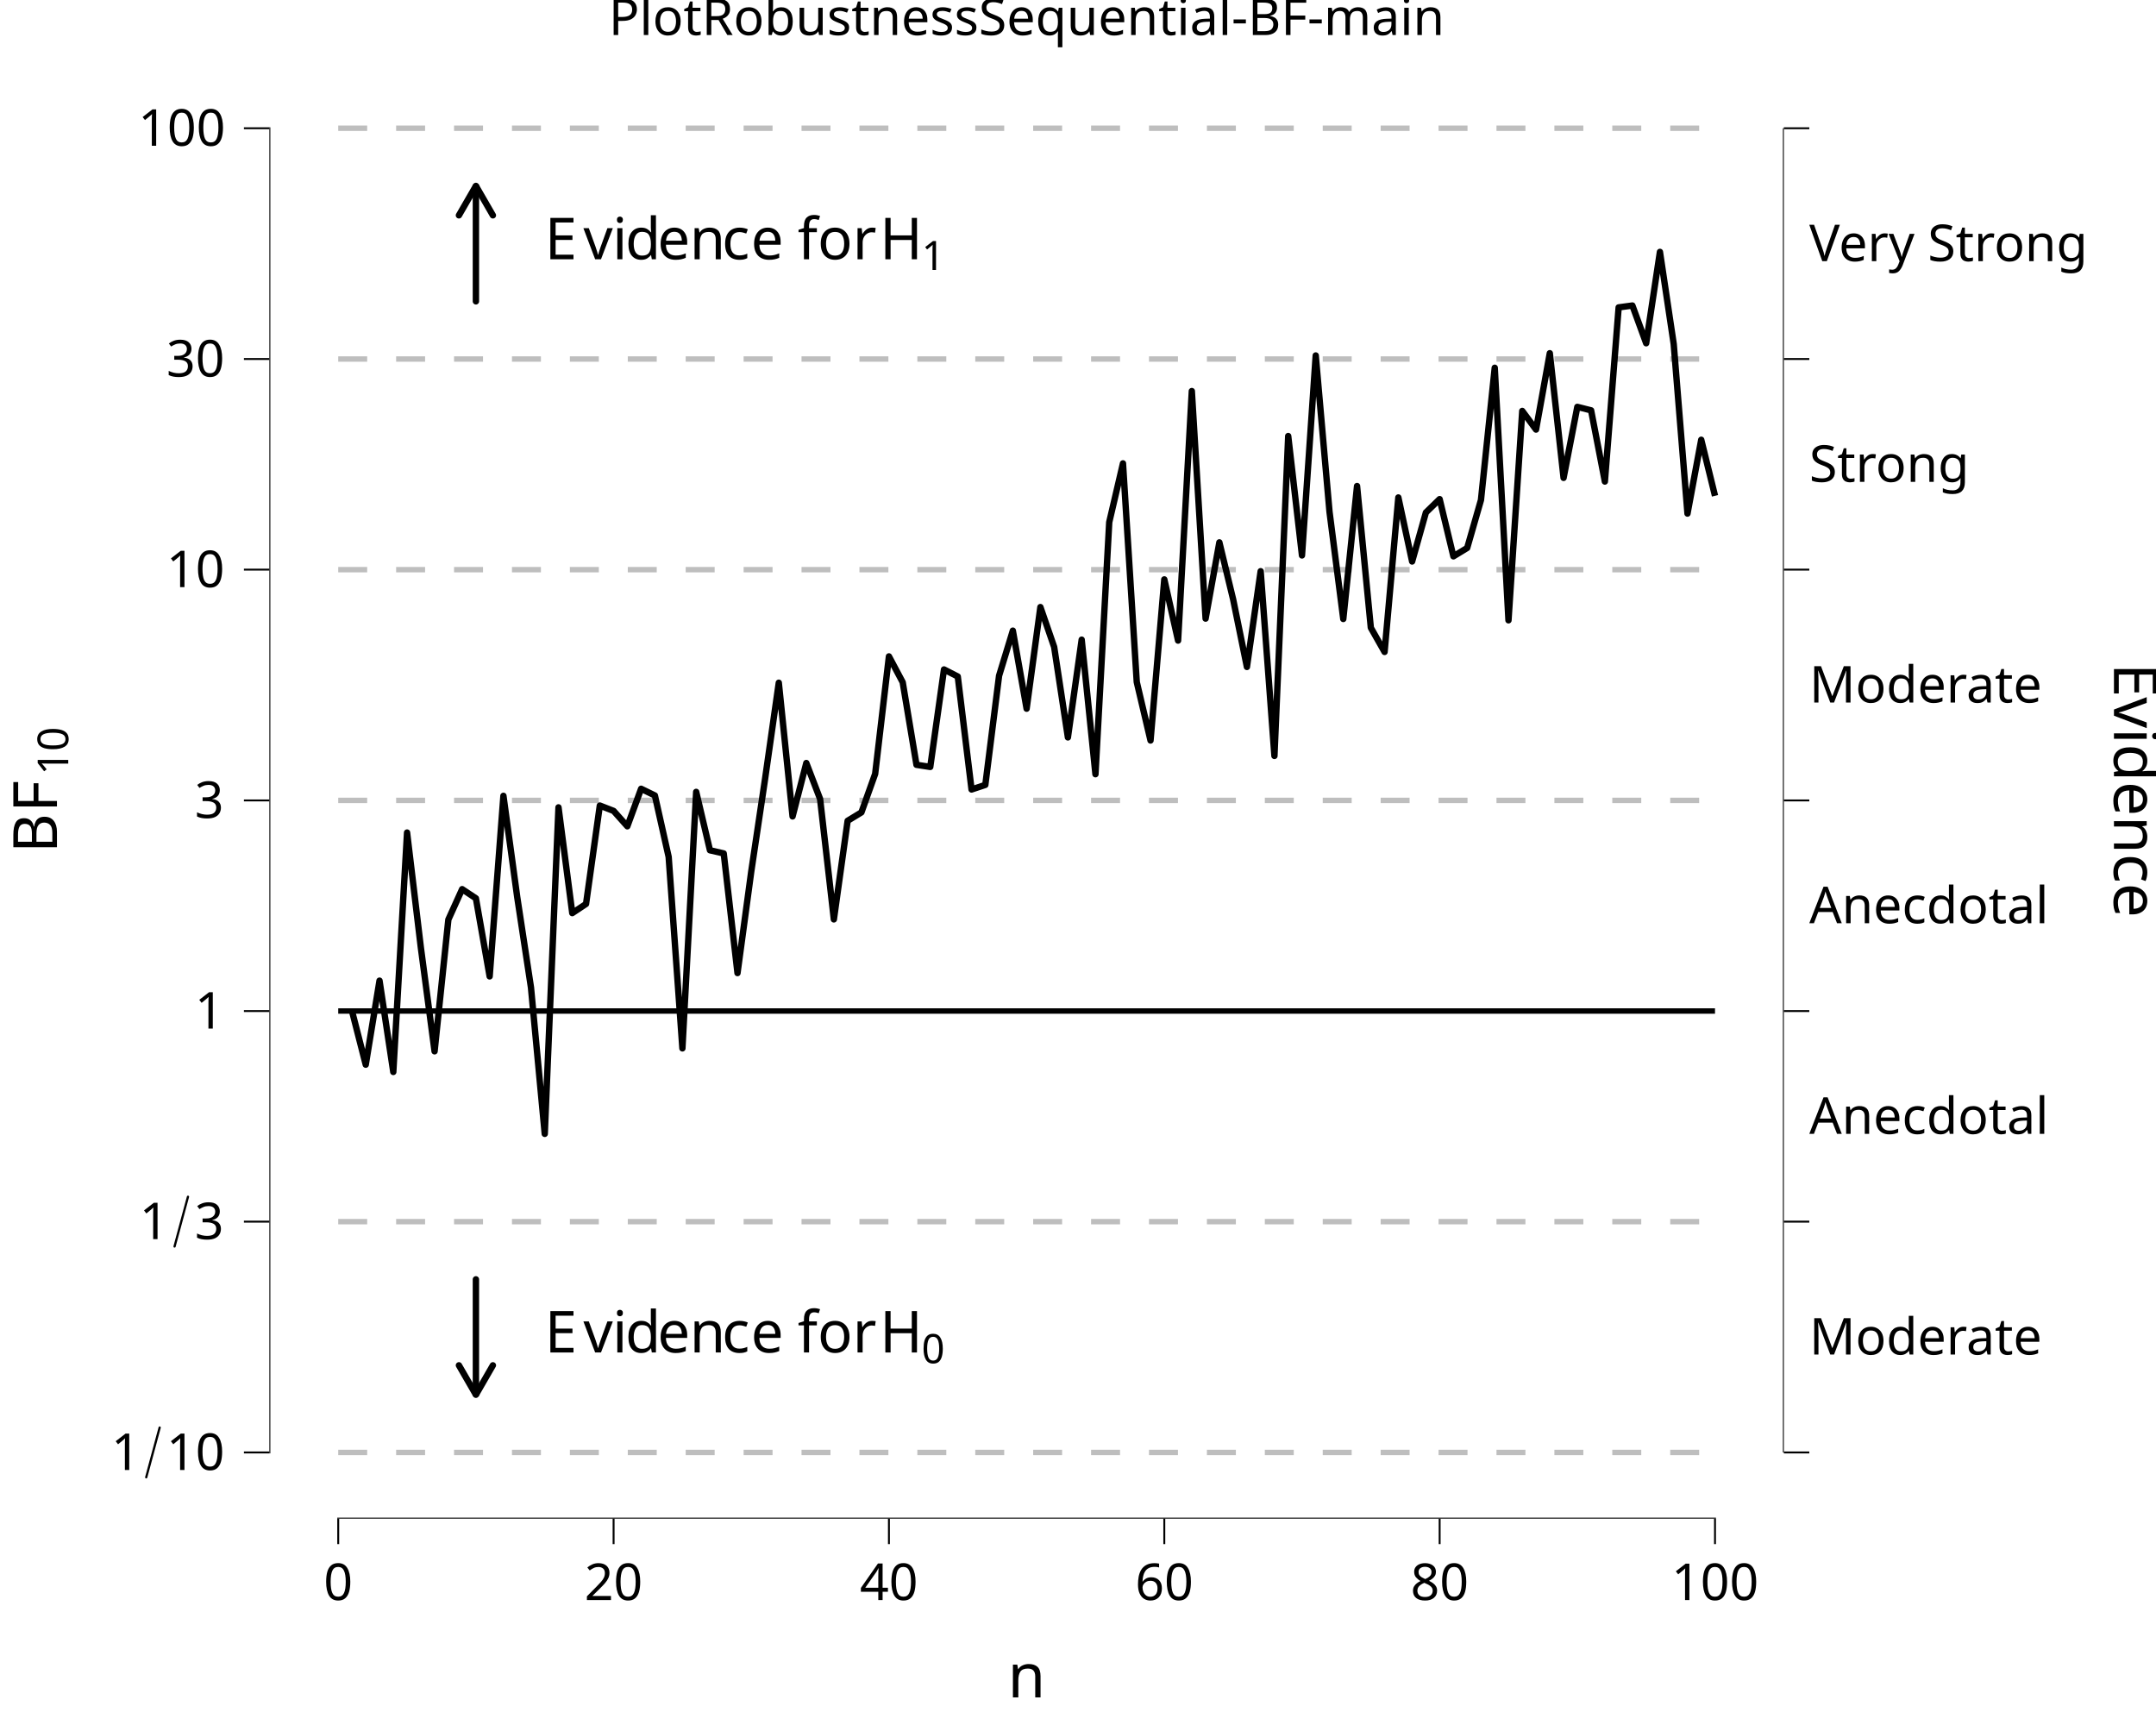
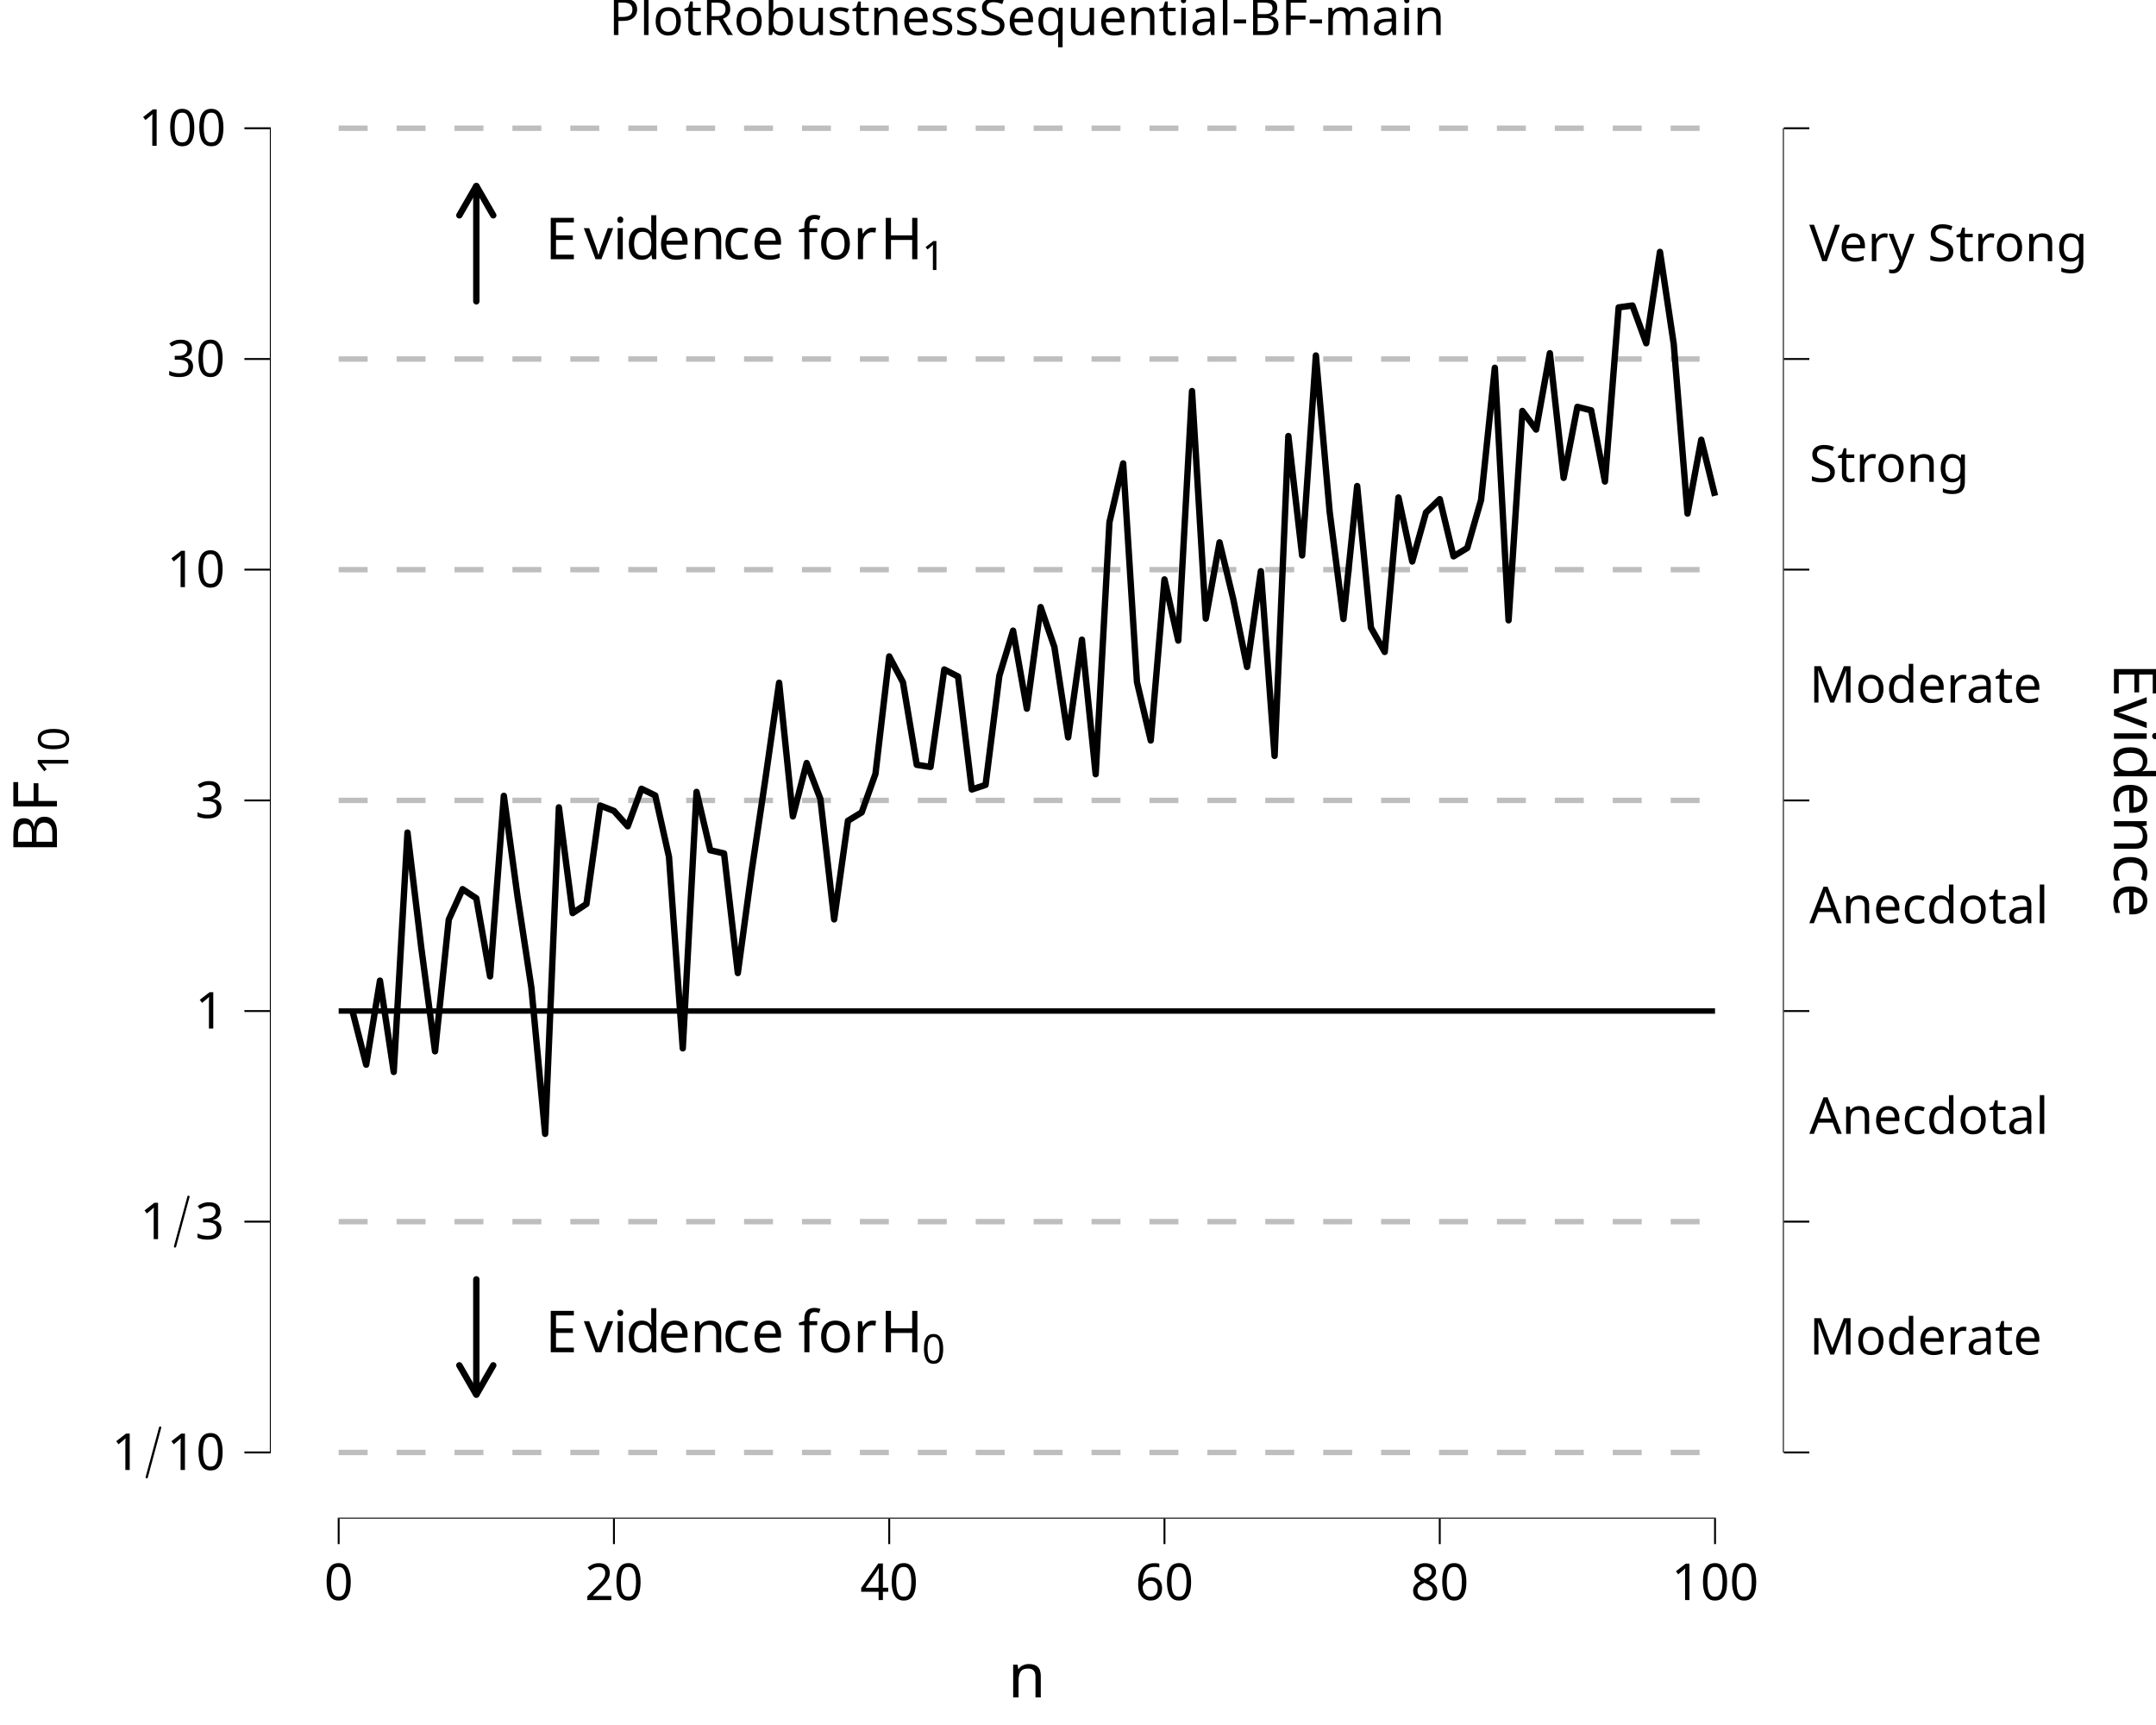
<svg xmlns="http://www.w3.org/2000/svg" class="svglite" data-engine-version="2.0" width="720.00pt" height="576.00pt" viewBox="0 0 720.00 576.00">
  <defs>
    <style type="text/css">
    .svglite line, .svglite polyline, .svglite polygon, .svglite path, .svglite rect, .svglite circle {
      fill: none;
      stroke: #000000;
      stroke-linecap: round;
      stroke-linejoin: round;
      stroke-miterlimit: 10.00;
    }
  </style>
  </defs>
  <rect width="100%" height="100%" style="stroke: none; fill: #FFFFFF;" />
  <defs>
    <clipPath id="cpMC4wMHw3MjAuMDB8MC4wMHw1NzYuMDA=">
      <rect x="0.00" y="0.00" width="720.00" height="576.00" />
    </clipPath>
  </defs>
  <g clip-path="url(#cpMC4wMHw3MjAuMDB8MC4wMHw1NzYuMDA=)">
-     <rect x="-0" y="0.00" width="720.00" height="576.00" style="stroke-width: 10.67; stroke: none;" />
+     <rect x="0.00" y="0.00" width="720.00" height="576.00" style="stroke-width: 10.67; stroke: none;" />
  </g>
  <defs>
-     <clipPath id="cpODkuOTZ8NTk1LjcyfDIwLjcxfDUwNy4wOQ==">
-       <rect x="89.96" y="20.71" width="505.76" height="486.39" />
+     <clipPath id="cpOTAuMTJ8NTk1LjcyfDIwLjcxfDUwNy4wOQ==">
+       <rect x="90.12" y="20.71" width="505.60" height="486.39" />
    </clipPath>
  </defs>
-   <g clip-path="url(#cpODkuOTZ8NTk1LjcyfDIwLjcxfDUwNy4wOQ==)">
-     <rect x="89.96" y="20.71" width="505.76" height="486.39" style="stroke-width: 10.67; stroke: none;" />
-     <line x1="112.95" y1="484.99" x2="572.73" y2="484.99" style="stroke-width: 1.81; stroke: #BEBEBE; stroke-dasharray: 9.67,9.67; stroke-linecap: butt;" />
-     <line x1="112.95" y1="407.92" x2="572.73" y2="407.92" style="stroke-width: 1.81; stroke: #BEBEBE; stroke-dasharray: 9.67,9.67; stroke-linecap: butt;" />
-     <line x1="112.95" y1="337.60" x2="572.73" y2="337.60" style="stroke-width: 1.81; stroke-linecap: butt;" />
-     <line x1="112.95" y1="267.27" x2="572.73" y2="267.27" style="stroke-width: 1.81; stroke: #BEBEBE; stroke-dasharray: 9.67,9.67; stroke-linecap: butt;" />
-     <line x1="112.95" y1="190.21" x2="572.73" y2="190.21" style="stroke-width: 1.81; stroke: #BEBEBE; stroke-dasharray: 9.67,9.67; stroke-linecap: butt;" />
-     <line x1="112.95" y1="119.88" x2="572.73" y2="119.88" style="stroke-width: 1.81; stroke: #BEBEBE; stroke-dasharray: 9.67,9.67; stroke-linecap: butt;" />
-     <line x1="112.95" y1="42.82" x2="572.73" y2="42.82" style="stroke-width: 1.81; stroke: #BEBEBE; stroke-dasharray: 9.67,9.67; stroke-linecap: butt;" />
-     <polyline points="117.55,337.60 122.14,355.51 126.74,327.45 131.34,357.94 135.94,278.00 140.54,316.38 145.13,351.05 149.73,307.06 154.33,296.90 158.93,299.96 163.52,326.03 168.12,265.74 172.72,299.51 177.32,329.74 181.92,378.61 186.51,269.59 191.11,304.90 195.71,301.84 200.31,268.98 204.91,270.77 209.50,275.91 214.10,263.38 218.70,265.62 223.30,286.13 227.89,350.06 232.49,264.42 237.09,283.92 241.69,284.97 246.29,324.92 250.88,291.02 255.48,260.21 260.08,227.97 264.68,272.61 269.27,254.78 273.87,266.77 278.47,306.99 283.07,274.07 287.67,271.27 292.26,258.41 296.86,219.18 301.46,227.82 306.06,255.38 310.66,256.09 315.25,223.54 319.85,225.90 324.45,263.62 329.05,262.09 333.64,225.64 338.24,210.58 342.84,236.64 347.44,202.71 352.04,216.04 356.63,246.23 361.23,213.59 365.83,258.52 370.43,174.38 375.02,154.73 379.62,227.73 384.22,247.26 388.82,193.47 393.42,213.90 398.01,130.58 402.61,206.56 407.21,181.10 411.81,200.14 416.41,222.70 421.00,190.73 425.60,252.41 430.20,145.60 434.80,185.47 439.39,118.70 443.99,170.89 448.59,206.69 453.19,162.29 457.79,209.60 462.38,217.69 466.98,166.11 471.58,187.49 476.18,171.13 480.77,166.66 485.37,185.77 489.97,182.97 494.57,166.96 499.17,122.80 503.76,207.13 508.36,137.22 512.96,143.44 517.56,117.94 522.16,159.57 526.75,135.86 531.35,137.02 535.95,160.79 540.55,102.64 545.14,102.02 549.74,114.62 554.34,84.11 558.94,114.89 563.54,171.49 568.13,146.84 572.73,165.56 " style="stroke-width: 2.13; stroke-linecap: butt;" />
-     <line x1="158.93" y1="427.19" x2="158.93" y2="465.72" style="stroke-width: 2.13; stroke-linejoin: bevel;" />
-     <polyline points="153.26,455.90 158.93,465.72 164.60,455.90 " style="stroke-width: 2.13; stroke-linejoin: bevel;" />
-     <line x1="158.93" y1="100.62" x2="158.93" y2="62.08" style="stroke-width: 2.13; stroke-linejoin: bevel;" />
-     <polyline points="164.60,71.90 158.93,62.08 153.26,71.90 " style="stroke-width: 2.13; stroke-linejoin: bevel;" />
-     <text x="181.92" y="451.61" style="font-size: 19.35px; font-family: sans;" textLength="12.91px" lengthAdjust="spacingAndGlyphs">E</text>
-     <text x="194.83" y="451.61" style="font-size: 19.35px; font-family: sans;" textLength="9.68px" lengthAdjust="spacingAndGlyphs">v</text>
-     <text x="204.51" y="451.61" style="font-size: 19.35px; font-family: sans;" textLength="4.30px" lengthAdjust="spacingAndGlyphs">i</text>
-     <text x="208.80" y="451.61" style="font-size: 19.35px; font-family: sans;" textLength="10.76px" lengthAdjust="spacingAndGlyphs">d</text>
-     <text x="219.56" y="451.61" style="font-size: 19.35px; font-family: sans;" textLength="10.76px" lengthAdjust="spacingAndGlyphs">e</text>
-     <text x="230.32" y="451.61" style="font-size: 19.35px; font-family: sans;" textLength="10.76px" lengthAdjust="spacingAndGlyphs">n</text>
-     <text x="241.09" y="451.61" style="font-size: 19.35px; font-family: sans;" textLength="9.68px" lengthAdjust="spacingAndGlyphs">c</text>
-     <text x="250.77" y="451.61" style="font-size: 19.35px; font-family: sans;" textLength="10.76px" lengthAdjust="spacingAndGlyphs">e</text>
-     <text x="261.53" y="451.61" style="font-size: 19.35px; font-family: sans;" textLength="4.84px" lengthAdjust="spacingAndGlyphs"> </text>
-     <text x="266.37" y="451.61" style="font-size: 19.35px; font-family: sans;" textLength="22.58px" lengthAdjust="spacingAndGlyphs">for</text>
-     <text x="288.95" y="451.61" style="font-size: 19.35px; font-family: sans;" textLength="4.84px" lengthAdjust="spacingAndGlyphs"> </text>
-     <text x="293.79" y="451.61" style="font-size: 19.35px; font-family: sans;" textLength="13.98px" lengthAdjust="spacingAndGlyphs">H</text>
-     <text x="307.77" y="455.19" style="font-size: 13.54px; font-family: sans;" textLength="7.53px" lengthAdjust="spacingAndGlyphs">0</text>
-     <text x="181.92" y="86.57" style="font-size: 19.35px; font-family: sans;" textLength="12.91px" lengthAdjust="spacingAndGlyphs">E</text>
-     <text x="194.83" y="86.57" style="font-size: 19.35px; font-family: sans;" textLength="9.68px" lengthAdjust="spacingAndGlyphs">v</text>
-     <text x="204.51" y="86.57" style="font-size: 19.35px; font-family: sans;" textLength="4.30px" lengthAdjust="spacingAndGlyphs">i</text>
-     <text x="208.80" y="86.57" style="font-size: 19.35px; font-family: sans;" textLength="10.76px" lengthAdjust="spacingAndGlyphs">d</text>
-     <text x="219.56" y="86.57" style="font-size: 19.35px; font-family: sans;" textLength="10.76px" lengthAdjust="spacingAndGlyphs">e</text>
-     <text x="230.32" y="86.57" style="font-size: 19.35px; font-family: sans;" textLength="10.76px" lengthAdjust="spacingAndGlyphs">n</text>
-     <text x="241.09" y="86.57" style="font-size: 19.35px; font-family: sans;" textLength="9.68px" lengthAdjust="spacingAndGlyphs">c</text>
-     <text x="250.77" y="86.57" style="font-size: 19.35px; font-family: sans;" textLength="10.76px" lengthAdjust="spacingAndGlyphs">e</text>
-     <text x="261.53" y="86.57" style="font-size: 19.35px; font-family: sans;" textLength="4.84px" lengthAdjust="spacingAndGlyphs"> </text>
-     <text x="266.37" y="86.57" style="font-size: 19.35px; font-family: sans;" textLength="22.58px" lengthAdjust="spacingAndGlyphs">for</text>
-     <text x="288.95" y="86.57" style="font-size: 19.35px; font-family: sans;" textLength="4.84px" lengthAdjust="spacingAndGlyphs"> </text>
-     <text x="293.79" y="86.57" style="font-size: 19.35px; font-family: sans;" textLength="13.98px" lengthAdjust="spacingAndGlyphs">H</text>
-     <text x="307.77" y="90.15" style="font-size: 13.54px; font-family: sans;" textLength="7.53px" lengthAdjust="spacingAndGlyphs">1</text>
-     <line x1="112.63" y1="507.09" x2="573.05" y2="507.09" style="stroke-width: 0.64; stroke-linecap: butt;" />
-     <line x1="89.96" y1="485.30" x2="89.96" y2="42.50" style="stroke-width: 0.64; stroke-linecap: butt;" />
+   <g clip-path="url(#cpOTAuMTJ8NTk1LjcyfDIwLjcxfDUwNy4wOQ==)">
+     <rect x="90.12" y="20.71" width="505.60" height="486.39" style="stroke-width: 10.67; stroke: none;" />
+     <line x1="113.10" y1="484.99" x2="572.74" y2="484.99" style="stroke-width: 1.81; stroke: #BEBEBE; stroke-dasharray: 9.67,9.67; stroke-linecap: butt;" />
+     <line x1="113.10" y1="407.92" x2="572.74" y2="407.92" style="stroke-width: 1.81; stroke: #BEBEBE; stroke-dasharray: 9.67,9.67; stroke-linecap: butt;" />
+     <line x1="113.10" y1="337.60" x2="572.74" y2="337.60" style="stroke-width: 1.81; stroke-linecap: butt;" />
+     <line x1="113.10" y1="267.27" x2="572.74" y2="267.27" style="stroke-width: 1.81; stroke: #BEBEBE; stroke-dasharray: 9.67,9.67; stroke-linecap: butt;" />
+     <line x1="113.10" y1="190.21" x2="572.74" y2="190.21" style="stroke-width: 1.81; stroke: #BEBEBE; stroke-dasharray: 9.67,9.67; stroke-linecap: butt;" />
+     <line x1="113.10" y1="119.88" x2="572.74" y2="119.88" style="stroke-width: 1.81; stroke: #BEBEBE; stroke-dasharray: 9.67,9.67; stroke-linecap: butt;" />
+     <line x1="113.10" y1="42.82" x2="572.74" y2="42.82" style="stroke-width: 1.81; stroke: #BEBEBE; stroke-dasharray: 9.67,9.67; stroke-linecap: butt;" />
+     <polyline points="117.70,337.60 122.29,355.51 126.89,327.45 131.49,357.94 136.08,278.00 140.68,316.38 145.28,351.05 149.87,307.06 154.47,296.90 159.07,299.96 163.66,326.03 168.26,265.74 172.85,299.51 177.45,329.74 182.05,378.61 186.64,269.59 191.24,304.90 195.84,301.84 200.43,268.98 205.03,270.77 209.63,275.91 214.22,263.38 218.82,265.62 223.41,286.13 228.01,350.06 232.61,264.42 237.20,283.92 241.80,284.97 246.40,324.92 250.99,291.02 255.59,260.21 260.19,227.97 264.78,272.61 269.38,254.78 273.97,266.77 278.57,306.99 283.17,274.07 287.76,271.27 292.36,258.41 296.96,219.18 301.55,227.82 306.15,255.38 310.75,256.09 315.34,223.54 319.94,225.90 324.53,263.62 329.13,262.09 333.73,225.64 338.32,210.58 342.92,236.64 347.52,202.71 352.11,216.04 356.71,246.23 361.31,213.59 365.90,258.52 370.50,174.38 375.09,154.73 379.69,227.73 384.29,247.26 388.88,193.47 393.48,213.90 398.08,130.58 402.67,206.56 407.27,181.10 411.87,200.14 416.46,222.70 421.06,190.73 425.65,252.41 430.25,145.60 434.85,185.47 439.44,118.70 444.04,170.89 448.64,206.69 453.23,162.29 457.83,209.60 462.43,217.69 467.02,166.11 471.62,187.49 476.21,171.13 480.81,166.66 485.41,185.77 490.00,182.97 494.60,166.96 499.20,122.80 503.79,207.13 508.39,137.22 512.99,143.44 517.58,117.94 522.18,159.57 526.77,135.86 531.37,137.02 535.97,160.79 540.56,102.64 545.16,102.02 549.76,114.62 554.35,84.11 558.95,114.89 563.55,171.49 568.14,146.84 572.74,165.56 " style="stroke-width: 2.13; stroke-linecap: butt;" />
+     <line x1="159.07" y1="427.19" x2="159.07" y2="465.72" style="stroke-width: 2.13; stroke-linejoin: bevel;" />
+     <polyline points="153.40,455.90 159.07,465.72 164.73,455.90 " style="stroke-width: 2.13; stroke-linejoin: bevel;" />
+     <line x1="159.07" y1="100.62" x2="159.07" y2="62.08" style="stroke-width: 2.13; stroke-linejoin: bevel;" />
+     <polyline points="164.73,71.90 159.07,62.08 153.40,71.90 " style="stroke-width: 2.13; stroke-linejoin: bevel;" />
+     <text x="182.05" y="451.53" style="font-size: 19.35px; font-family: sans;" textLength="12.91px" lengthAdjust="spacingAndGlyphs">E</text>
+     <text x="194.96" y="451.53" style="font-size: 19.35px; font-family: sans;" textLength="9.68px" lengthAdjust="spacingAndGlyphs">v</text>
+     <text x="204.64" y="451.53" style="font-size: 19.35px; font-family: sans;" textLength="4.30px" lengthAdjust="spacingAndGlyphs">i</text>
+     <text x="208.93" y="451.53" style="font-size: 19.35px; font-family: sans;" textLength="10.76px" lengthAdjust="spacingAndGlyphs">d</text>
+     <text x="219.69" y="451.53" style="font-size: 19.35px; font-family: sans;" textLength="10.76px" lengthAdjust="spacingAndGlyphs">e</text>
+     <text x="230.46" y="451.53" style="font-size: 19.35px; font-family: sans;" textLength="10.76px" lengthAdjust="spacingAndGlyphs">n</text>
+     <text x="241.22" y="451.53" style="font-size: 19.35px; font-family: sans;" textLength="9.68px" lengthAdjust="spacingAndGlyphs">c</text>
+     <text x="250.90" y="451.53" style="font-size: 19.35px; font-family: sans;" textLength="10.76px" lengthAdjust="spacingAndGlyphs">e</text>
+     <text x="261.66" y="451.53" style="font-size: 19.35px; font-family: sans;" textLength="4.84px" lengthAdjust="spacingAndGlyphs"> </text>
+     <text x="266.50" y="451.53" style="font-size: 19.35px; font-family: sans;" textLength="22.58px" lengthAdjust="spacingAndGlyphs">for</text>
+     <text x="289.08" y="451.53" style="font-size: 19.35px; font-family: sans;" textLength="4.84px" lengthAdjust="spacingAndGlyphs"> </text>
+     <text x="293.92" y="451.53" style="font-size: 19.35px; font-family: sans;" textLength="13.98px" lengthAdjust="spacingAndGlyphs">H</text>
+     <text x="307.90" y="455.26" style="font-size: 13.54px; font-family: sans;" textLength="7.53px" lengthAdjust="spacingAndGlyphs">0</text>
+     <text x="182.05" y="86.56" style="font-size: 19.35px; font-family: sans;" textLength="12.91px" lengthAdjust="spacingAndGlyphs">E</text>
+     <text x="194.96" y="86.56" style="font-size: 19.35px; font-family: sans;" textLength="9.68px" lengthAdjust="spacingAndGlyphs">v</text>
+     <text x="204.64" y="86.56" style="font-size: 19.35px; font-family: sans;" textLength="4.30px" lengthAdjust="spacingAndGlyphs">i</text>
+     <text x="208.93" y="86.56" style="font-size: 19.35px; font-family: sans;" textLength="10.76px" lengthAdjust="spacingAndGlyphs">d</text>
+     <text x="219.69" y="86.56" style="font-size: 19.35px; font-family: sans;" textLength="10.76px" lengthAdjust="spacingAndGlyphs">e</text>
+     <text x="230.46" y="86.56" style="font-size: 19.35px; font-family: sans;" textLength="10.76px" lengthAdjust="spacingAndGlyphs">n</text>
+     <text x="241.22" y="86.56" style="font-size: 19.35px; font-family: sans;" textLength="9.68px" lengthAdjust="spacingAndGlyphs">c</text>
+     <text x="250.90" y="86.56" style="font-size: 19.35px; font-family: sans;" textLength="10.76px" lengthAdjust="spacingAndGlyphs">e</text>
+     <text x="261.66" y="86.56" style="font-size: 19.35px; font-family: sans;" textLength="4.84px" lengthAdjust="spacingAndGlyphs"> </text>
+     <text x="266.50" y="86.56" style="font-size: 19.35px; font-family: sans;" textLength="22.58px" lengthAdjust="spacingAndGlyphs">for</text>
+     <text x="289.08" y="86.56" style="font-size: 19.35px; font-family: sans;" textLength="4.84px" lengthAdjust="spacingAndGlyphs"> </text>
+     <text x="293.92" y="86.56" style="font-size: 19.35px; font-family: sans;" textLength="13.98px" lengthAdjust="spacingAndGlyphs">H</text>
+     <text x="307.90" y="90.16" style="font-size: 13.54px; font-family: sans;" textLength="7.53px" lengthAdjust="spacingAndGlyphs">1</text>
+     <line x1="112.78" y1="507.09" x2="573.06" y2="507.09" style="stroke-width: 0.64; stroke-linecap: butt;" />
+     <line x1="90.12" y1="485.30" x2="90.12" y2="42.50" style="stroke-width: 0.64; stroke-linecap: butt;" />
    <line x1="595.72" y1="484.99" x2="595.72" y2="42.82" style="stroke-width: 0.64; stroke-linecap: butt;" />
-     <rect x="89.96" y="20.71" width="505.76" height="486.39" style="stroke-width: 0.00; stroke: none;" />
+     <rect x="90.12" y="20.71" width="505.60" height="486.39" style="stroke-width: 0.00; stroke: none;" />
  </g>
  <g clip-path="url(#cpMC4wMHw3MjAuMDB8MC4wMHw1NzYuMDA=)">
-     <polyline points="89.96,507.09 89.96,20.71 " style="stroke-width: 0.00; stroke: none; stroke-linecap: butt;" />
-     <text x="37.13" y="490.84" style="font-size: 17.00px; font-family: sans;" textLength="9.46px" lengthAdjust="spacingAndGlyphs">1</text>
-     <polyline points="48.83,493.29 53.32,476.68 " style="stroke-width: 0.75;" />
-     <text x="55.57" y="490.84" style="font-size: 17.00px; font-family: sans;" textLength="18.91px" lengthAdjust="spacingAndGlyphs">10</text>
-     <text x="46.58" y="413.77" style="font-size: 17.00px; font-family: sans;" textLength="9.46px" lengthAdjust="spacingAndGlyphs">1</text>
-     <polyline points="58.29,416.22 62.78,399.61 " style="stroke-width: 0.75;" />
-     <text x="65.03" y="413.77" style="font-size: 17.00px; font-family: sans;" textLength="9.46px" lengthAdjust="spacingAndGlyphs">3</text>
-     <text x="65.03" y="343.45" style="font-size: 17.00px; font-family: sans;" textLength="9.46px" lengthAdjust="spacingAndGlyphs">1</text>
-     <text x="65.03" y="273.13" style="font-size: 17.00px; font-family: sans;" textLength="9.46px" lengthAdjust="spacingAndGlyphs">3</text>
-     <text x="55.57" y="196.06" style="font-size: 17.00px; font-family: sans;" textLength="18.91px" lengthAdjust="spacingAndGlyphs">10</text>
-     <text x="55.57" y="125.74" style="font-size: 17.00px; font-family: sans;" textLength="18.91px" lengthAdjust="spacingAndGlyphs">30</text>
-     <text x="46.12" y="48.67" style="font-size: 17.00px; font-family: sans;" textLength="28.37px" lengthAdjust="spacingAndGlyphs">100</text>
-     <polyline points="81.46,484.99 89.96,484.99 " style="stroke-width: 0.64; stroke-linecap: butt;" />
-     <polyline points="81.46,407.92 89.96,407.92 " style="stroke-width: 0.64; stroke-linecap: butt;" />
-     <polyline points="81.46,337.60 89.96,337.60 " style="stroke-width: 0.64; stroke-linecap: butt;" />
-     <polyline points="81.46,267.27 89.96,267.27 " style="stroke-width: 0.64; stroke-linecap: butt;" />
-     <polyline points="81.46,190.21 89.96,190.21 " style="stroke-width: 0.64; stroke-linecap: butt;" />
-     <polyline points="81.46,119.88 89.96,119.88 " style="stroke-width: 0.64; stroke-linecap: butt;" />
-     <polyline points="81.46,42.82 89.96,42.82 " style="stroke-width: 0.64; stroke-linecap: butt;" />
+     <polyline points="90.12,507.09 90.12,20.71 " style="stroke-width: 0.00; stroke: none; stroke-linecap: butt;" />
+     <text x="37.29" y="490.84" style="font-size: 17.00px; font-family: sans;" textLength="9.46px" lengthAdjust="spacingAndGlyphs">1</text>
+     <polyline points="48.99,493.29 53.48,476.68 " style="stroke-width: 0.75;" />
+     <text x="55.73" y="490.84" style="font-size: 17.00px; font-family: sans;" textLength="18.91px" lengthAdjust="spacingAndGlyphs">10</text>
+     <text x="46.75" y="413.77" style="font-size: 17.00px; font-family: sans;" textLength="9.46px" lengthAdjust="spacingAndGlyphs">1</text>
+     <polyline points="58.45,416.22 62.94,399.61 " style="stroke-width: 0.75;" />
+     <text x="65.19" y="413.77" style="font-size: 17.00px; font-family: sans;" textLength="9.46px" lengthAdjust="spacingAndGlyphs">3</text>
+     <text x="65.19" y="343.45" style="font-size: 17.00px; font-family: sans;" textLength="9.46px" lengthAdjust="spacingAndGlyphs">1</text>
+     <text x="65.19" y="273.13" style="font-size: 17.00px; font-family: sans;" textLength="9.46px" lengthAdjust="spacingAndGlyphs">3</text>
+     <text x="55.73" y="196.06" style="font-size: 17.00px; font-family: sans;" textLength="18.91px" lengthAdjust="spacingAndGlyphs">10</text>
+     <text x="55.73" y="125.74" style="font-size: 17.00px; font-family: sans;" textLength="18.91px" lengthAdjust="spacingAndGlyphs">30</text>
+     <text x="46.28" y="48.67" style="font-size: 17.00px; font-family: sans;" textLength="28.37px" lengthAdjust="spacingAndGlyphs">100</text>
+     <polyline points="81.62,484.99 90.12,484.99 " style="stroke-width: 0.64; stroke-linecap: butt;" />
+     <polyline points="81.62,407.92 90.12,407.92 " style="stroke-width: 0.64; stroke-linecap: butt;" />
+     <polyline points="81.62,337.60 90.12,337.60 " style="stroke-width: 0.64; stroke-linecap: butt;" />
+     <polyline points="81.62,267.27 90.12,267.27 " style="stroke-width: 0.64; stroke-linecap: butt;" />
+     <polyline points="81.62,190.21 90.12,190.21 " style="stroke-width: 0.64; stroke-linecap: butt;" />
+     <polyline points="81.62,119.88 90.12,119.88 " style="stroke-width: 0.64; stroke-linecap: butt;" />
+     <polyline points="81.62,42.82 90.12,42.82 " style="stroke-width: 0.64; stroke-linecap: butt;" />
    <polyline points="595.72,507.09 595.72,20.71 " style="stroke-width: 0.00; stroke: none; stroke-linecap: butt;" />
    <polyline points="604.22,484.99 595.72,484.99 " style="stroke-width: 0.64; stroke-linecap: butt;" />
    <polyline points="604.22,446.45 595.72,446.45 " style="stroke-width: 0.64; stroke: none; stroke-linecap: butt;" />
    <polyline points="604.22,407.92 595.72,407.92 " style="stroke-width: 0.64; stroke-linecap: butt;" />
    <polyline points="604.22,372.76 595.72,372.76 " style="stroke-width: 0.64; stroke: none; stroke-linecap: butt;" />
    <polyline points="604.22,337.60 595.72,337.60 " style="stroke-width: 0.64; stroke-linecap: butt;" />
    <polyline points="604.22,302.43 595.72,302.43 " style="stroke-width: 0.64; stroke: none; stroke-linecap: butt;" />
    <polyline points="604.22,267.27 595.72,267.27 " style="stroke-width: 0.64; stroke-linecap: butt;" />
    <polyline points="604.22,228.74 595.72,228.74 " style="stroke-width: 0.64; stroke: none; stroke-linecap: butt;" />
    <polyline points="604.22,190.21 595.72,190.21 " style="stroke-width: 0.64; stroke-linecap: butt;" />
    <polyline points="604.22,155.04 595.72,155.04 " style="stroke-width: 0.64; stroke: none; stroke-linecap: butt;" />
    <polyline points="604.22,119.88 595.72,119.88 " style="stroke-width: 0.64; stroke-linecap: butt;" />
    <polyline points="604.22,81.35 595.72,81.35 " style="stroke-width: 0.64; stroke: none; stroke-linecap: butt;" />
    <polyline points="604.22,42.82 595.72,42.82 " style="stroke-width: 0.64; stroke-linecap: butt;" />
    <text x="604.22" y="452.30" style="font-size: 17.00px; font-family: sans;" textLength="71.83px" lengthAdjust="spacingAndGlyphs">Moderate</text>
    <text x="604.22" y="378.61" style="font-size: 17.00px; font-family: sans;" textLength="75.62px" lengthAdjust="spacingAndGlyphs">Anecdotal</text>
    <text x="604.22" y="308.28" style="font-size: 17.00px; font-family: sans;" textLength="75.62px" lengthAdjust="spacingAndGlyphs">Anecdotal</text>
    <text x="604.22" y="234.59" style="font-size: 17.00px; font-family: sans;" textLength="71.83px" lengthAdjust="spacingAndGlyphs">Moderate</text>
    <text x="604.22" y="160.89" style="font-size: 17.00px; font-family: sans;" textLength="50.09px" lengthAdjust="spacingAndGlyphs">Strong</text>
    <text x="604.22" y="87.20" style="font-size: 17.00px; font-family: sans;" textLength="89.78px" lengthAdjust="spacingAndGlyphs">Very Strong</text>
-     <polyline points="89.96,507.09 595.72,507.09 " style="stroke-width: 0.00; stroke: none; stroke-linecap: butt;" />
-     <polyline points="112.95,515.60 112.95,507.09 " style="stroke-width: 0.64; stroke-linecap: butt;" />
-     <polyline points="204.91,515.60 204.91,507.09 " style="stroke-width: 0.64; stroke-linecap: butt;" />
-     <polyline points="296.86,515.60 296.86,507.09 " style="stroke-width: 0.64; stroke-linecap: butt;" />
-     <polyline points="388.82,515.60 388.82,507.09 " style="stroke-width: 0.64; stroke-linecap: butt;" />
-     <polyline points="480.77,515.60 480.77,507.09 " style="stroke-width: 0.64; stroke-linecap: butt;" />
-     <polyline points="572.73,515.60 572.73,507.09 " style="stroke-width: 0.64; stroke-linecap: butt;" />
-     <text x="112.95" y="534.27" text-anchor="middle" style="font-size: 17.00px; font-family: sans;" textLength="9.46px" lengthAdjust="spacingAndGlyphs">0</text>
-     <text x="204.91" y="534.27" text-anchor="middle" style="font-size: 17.00px; font-family: sans;" textLength="18.91px" lengthAdjust="spacingAndGlyphs">20</text>
-     <text x="296.86" y="534.27" text-anchor="middle" style="font-size: 17.00px; font-family: sans;" textLength="18.91px" lengthAdjust="spacingAndGlyphs">40</text>
-     <text x="388.82" y="534.27" text-anchor="middle" style="font-size: 17.00px; font-family: sans;" textLength="18.91px" lengthAdjust="spacingAndGlyphs">60</text>
-     <text x="480.77" y="534.27" text-anchor="middle" style="font-size: 17.00px; font-family: sans;" textLength="18.91px" lengthAdjust="spacingAndGlyphs">80</text>
-     <text x="572.73" y="534.27" text-anchor="middle" style="font-size: 17.00px; font-family: sans;" textLength="28.37px" lengthAdjust="spacingAndGlyphs">100</text>
-     <text x="342.84" y="566.78" text-anchor="middle" style="font-size: 20.40px; font-family: sans;" textLength="11.35px" lengthAdjust="spacingAndGlyphs">n</text>
+     <polyline points="90.12,507.09 595.72,507.09 " style="stroke-width: 0.00; stroke: none; stroke-linecap: butt;" />
+     <polyline points="113.10,515.60 113.10,507.09 " style="stroke-width: 0.64; stroke-linecap: butt;" />
+     <polyline points="205.03,515.60 205.03,507.09 " style="stroke-width: 0.64; stroke-linecap: butt;" />
+     <polyline points="296.96,515.60 296.96,507.09 " style="stroke-width: 0.64; stroke-linecap: butt;" />
+     <polyline points="388.88,515.60 388.88,507.09 " style="stroke-width: 0.64; stroke-linecap: butt;" />
+     <polyline points="480.81,515.60 480.81,507.09 " style="stroke-width: 0.64; stroke-linecap: butt;" />
+     <polyline points="572.74,515.60 572.74,507.09 " style="stroke-width: 0.64; stroke-linecap: butt;" />
+     <text x="113.10" y="534.27" text-anchor="middle" style="font-size: 17.00px; font-family: sans;" textLength="9.46px" lengthAdjust="spacingAndGlyphs">0</text>
+     <text x="205.03" y="534.27" text-anchor="middle" style="font-size: 17.00px; font-family: sans;" textLength="18.91px" lengthAdjust="spacingAndGlyphs">20</text>
+     <text x="296.96" y="534.27" text-anchor="middle" style="font-size: 17.00px; font-family: sans;" textLength="18.91px" lengthAdjust="spacingAndGlyphs">40</text>
+     <text x="388.88" y="534.27" text-anchor="middle" style="font-size: 17.00px; font-family: sans;" textLength="18.91px" lengthAdjust="spacingAndGlyphs">60</text>
+     <text x="480.81" y="534.27" text-anchor="middle" style="font-size: 17.00px; font-family: sans;" textLength="18.91px" lengthAdjust="spacingAndGlyphs">80</text>
+     <text x="572.74" y="534.27" text-anchor="middle" style="font-size: 17.00px; font-family: sans;" textLength="28.37px" lengthAdjust="spacingAndGlyphs">100</text>
+     <text x="342.92" y="566.78" text-anchor="middle" style="font-size: 20.40px; font-family: sans;" textLength="11.35px" lengthAdjust="spacingAndGlyphs">n</text>
    <text transform="translate(19.02,284.88) rotate(-90)" style="font-size: 20.40px; font-family: sans;" textLength="13.61px" lengthAdjust="spacingAndGlyphs">B</text>
    <text transform="translate(19.02,271.27) rotate(-90)" style="font-size: 20.40px; font-family: sans;" textLength="12.46px" lengthAdjust="spacingAndGlyphs">F</text>
-     <text transform="translate(22.79,258.81) rotate(-90)" style="font-size: 14.28px; font-family: sans;" textLength="7.94px" lengthAdjust="spacingAndGlyphs">1</text>
-     <text transform="translate(22.79,250.87) rotate(-90)" style="font-size: 14.28px; font-family: sans;" textLength="7.94px" lengthAdjust="spacingAndGlyphs">0</text>
+     <text transform="translate(22.81,258.81) rotate(-90)" style="font-size: 14.28px; font-family: sans;" textLength="7.94px" lengthAdjust="spacingAndGlyphs">1</text>
+     <text transform="translate(22.96,250.87) rotate(-90)" style="font-size: 14.28px; font-family: sans;" textLength="7.94px" lengthAdjust="spacingAndGlyphs">0</text>
    <text transform="translate(705.96,263.90) rotate(90)" text-anchor="middle" style="font-size: 20.40px; font-family: sans;" textLength="83.94px" lengthAdjust="spacingAndGlyphs">Evidence</text>
-     <text x="342.84" y="11.70" text-anchor="middle" style="font-size: 17.00px; font-family: sans;" textLength="269.34px" lengthAdjust="spacingAndGlyphs">PlotRobustnessSequential-BF-main</text>
+     <text x="342.92" y="11.70" text-anchor="middle" style="font-size: 17.00px; font-family: sans;" textLength="269.34px" lengthAdjust="spacingAndGlyphs">PlotRobustnessSequential-BF-main</text>
  </g>
</svg>
